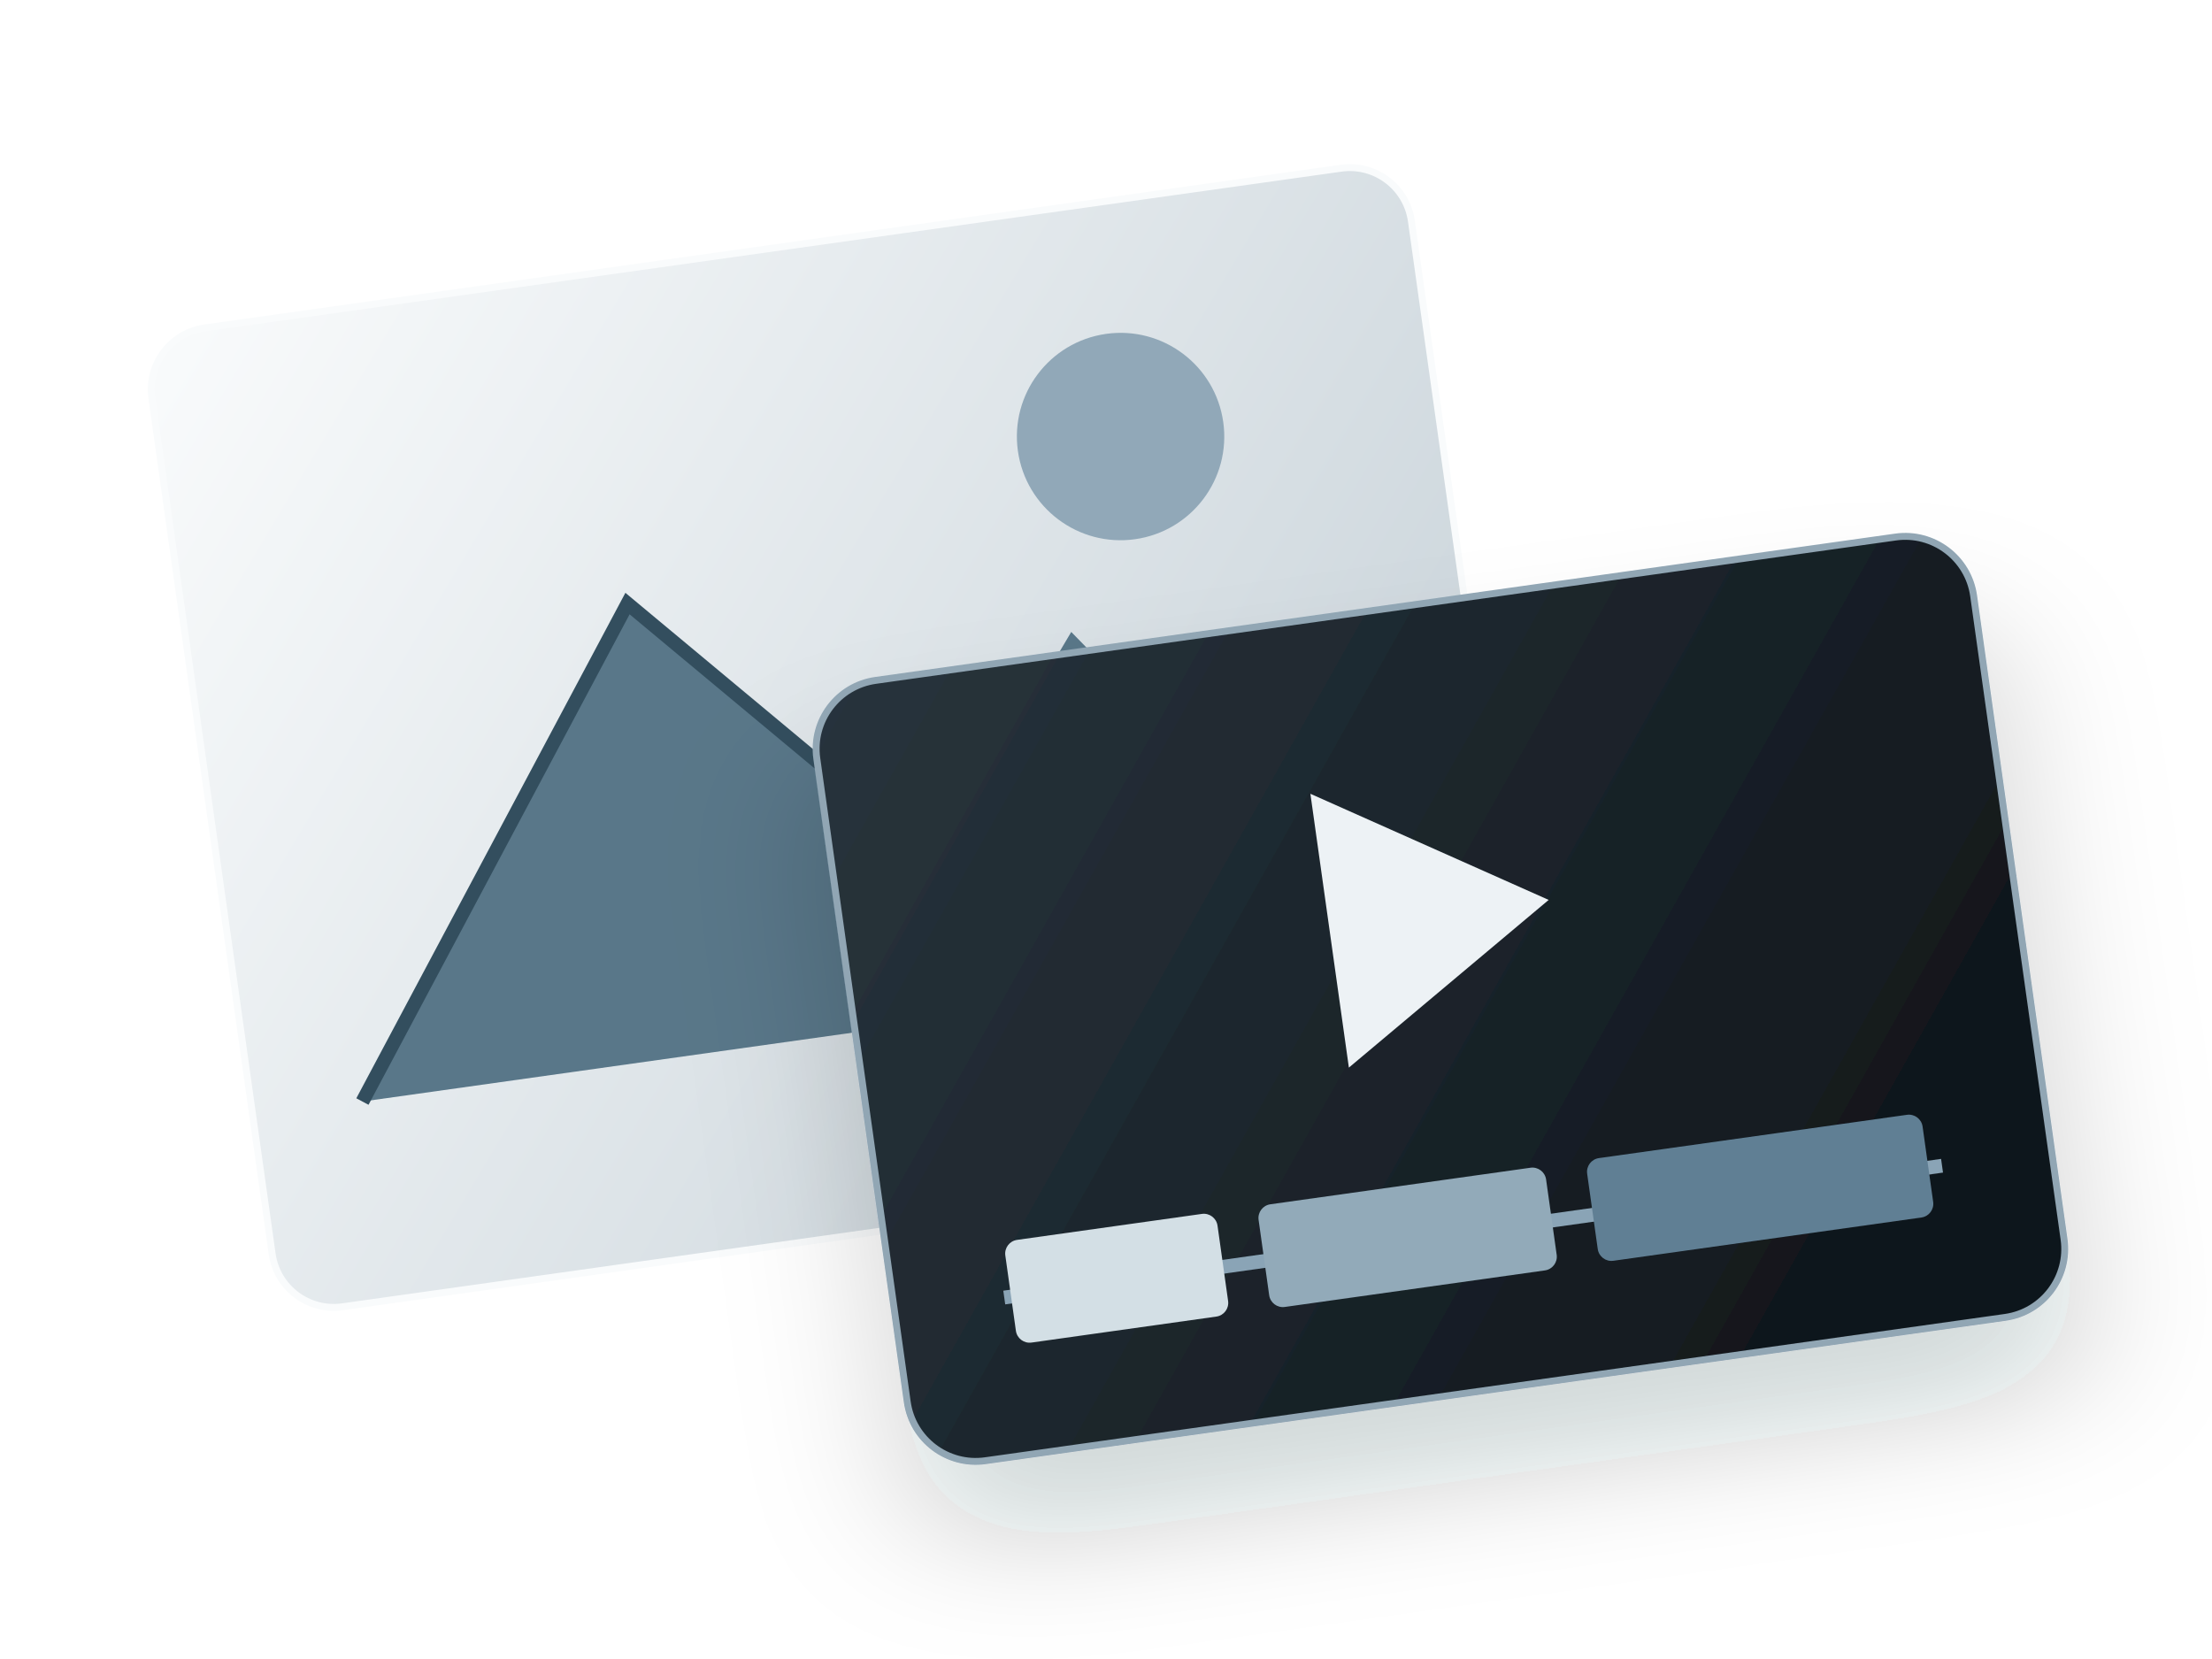
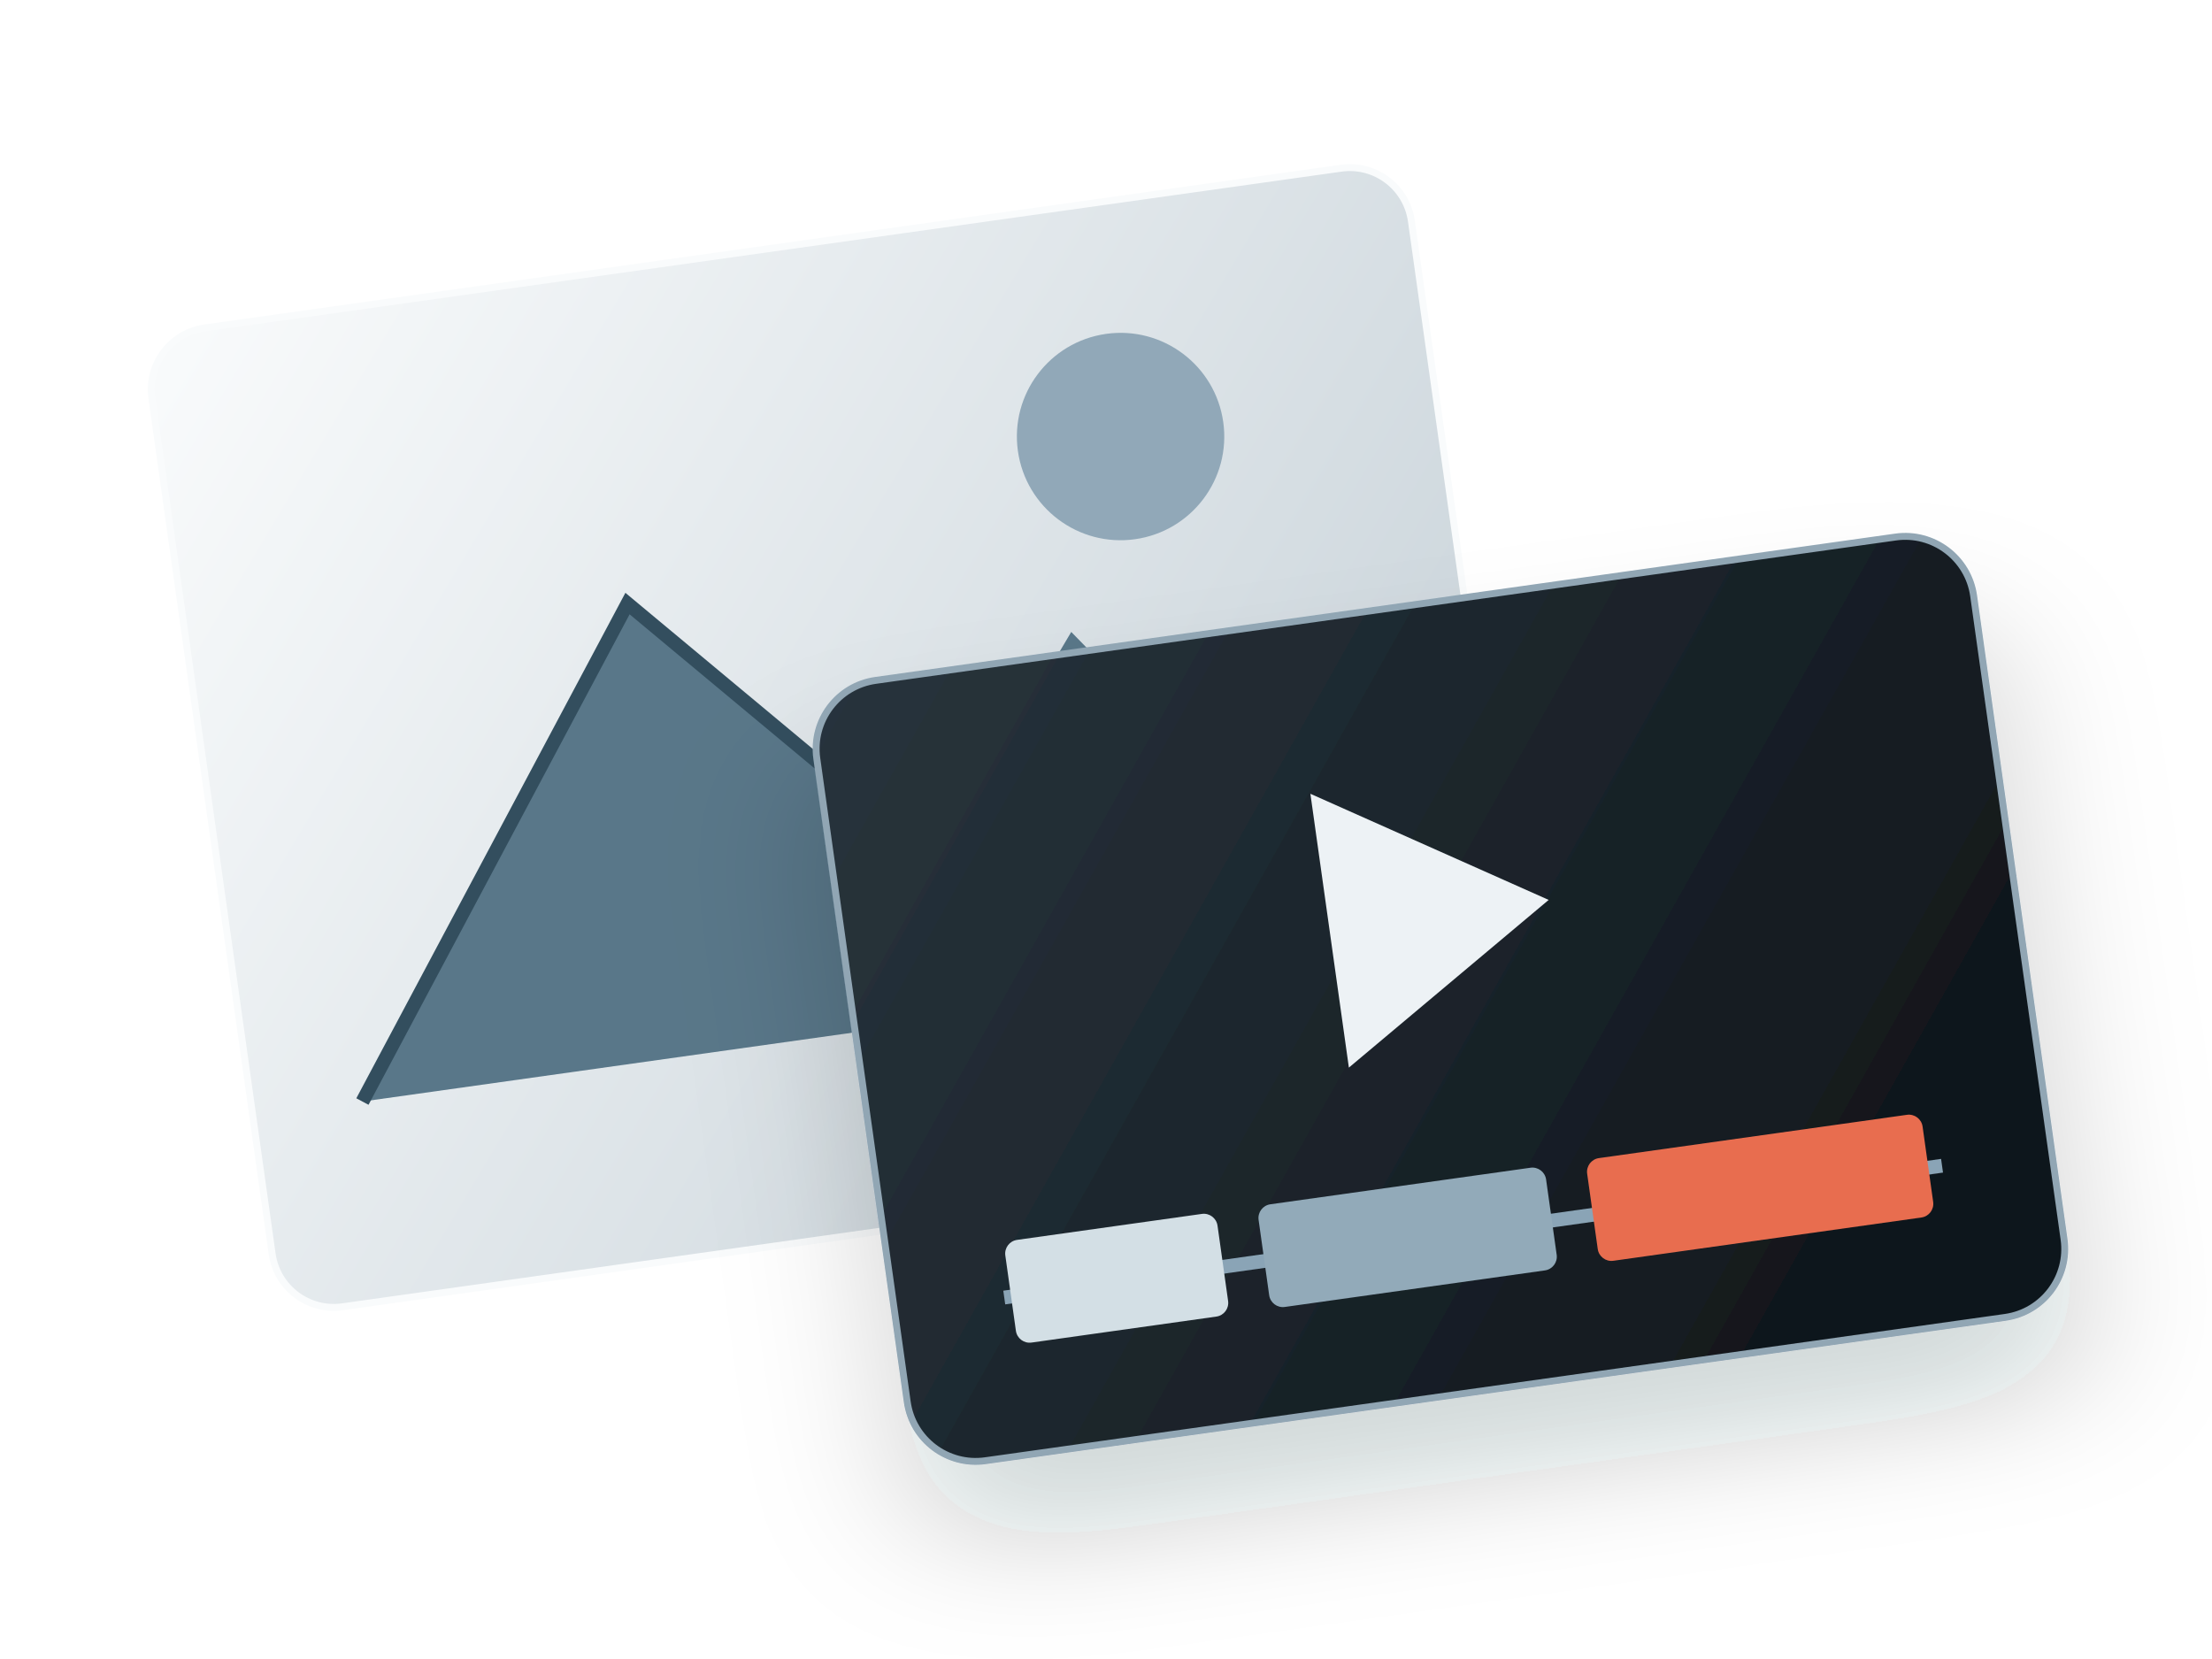
<svg xmlns="http://www.w3.org/2000/svg" width="320" height="240" viewBox="0 0 320 240" fill="none">
  <defs>
    <linearGradient id="glass" x1="40" y1="30" x2="270" y2="215" gradientUnits="userSpaceOnUse">
      <stop stop-color="#f8fafb" />
      <stop offset="1" stop-color="#b4c2cb" />
    </linearGradient>
    <linearGradient id="ink" x1="50" y1="40" x2="260" y2="200" gradientUnits="userSpaceOnUse">
      <stop stop-color="#35434d" />
      <stop offset="1" stop-color="#10171c" />
    </linearGradient>
    <filter id="shadow" x="-30%" y="-30%" width="160%" height="175%">
      <feDropShadow dx="0" dy="12" stdDeviation="10" flood-color="#12212b" flood-opacity=".18" />
    </filter>
  </defs>
  <g transform="rotate(-8 160 120)">
    <rect x="32" y="30" width="184" height="143" rx="9" fill="url(#glass)" stroke="#f9fbfc" />
    <circle cx="170" cy="64" r="15" fill="#91a8b8" />
    <path d="m48 144 48-66 39 43 24-30 39 53H48Z" fill="#597789" />
    <path d="m48 144 48-66 39 43" stroke="#334e5e" stroke-width="2" />
    <g filter="url(#shadow)">
      <rect x="120" y="94" width="169" height="114" rx="10" fill="url(#ink)" stroke="#91a6b4" />
      <path d="m190 119 32 20-32 20v-40Z" fill="#edf2f5" />
      <path d="M136 185h137" stroke="#8aa4b6" stroke-width="2" />
      <rect x="137" y="177" width="31" height="15" rx="2" fill="#d3dfe5" />
      <rect x="174" y="177" width="42" height="15" rx="2" fill="#92aab9" />
-       <rect x="222" y="177" width="49" height="15" rx="2" fill="#617f94" />
+       <rect x="222" y="177" width="49" height="15" rx="2" fill="#e86d50" />
    </g>
  </g>
</svg>
